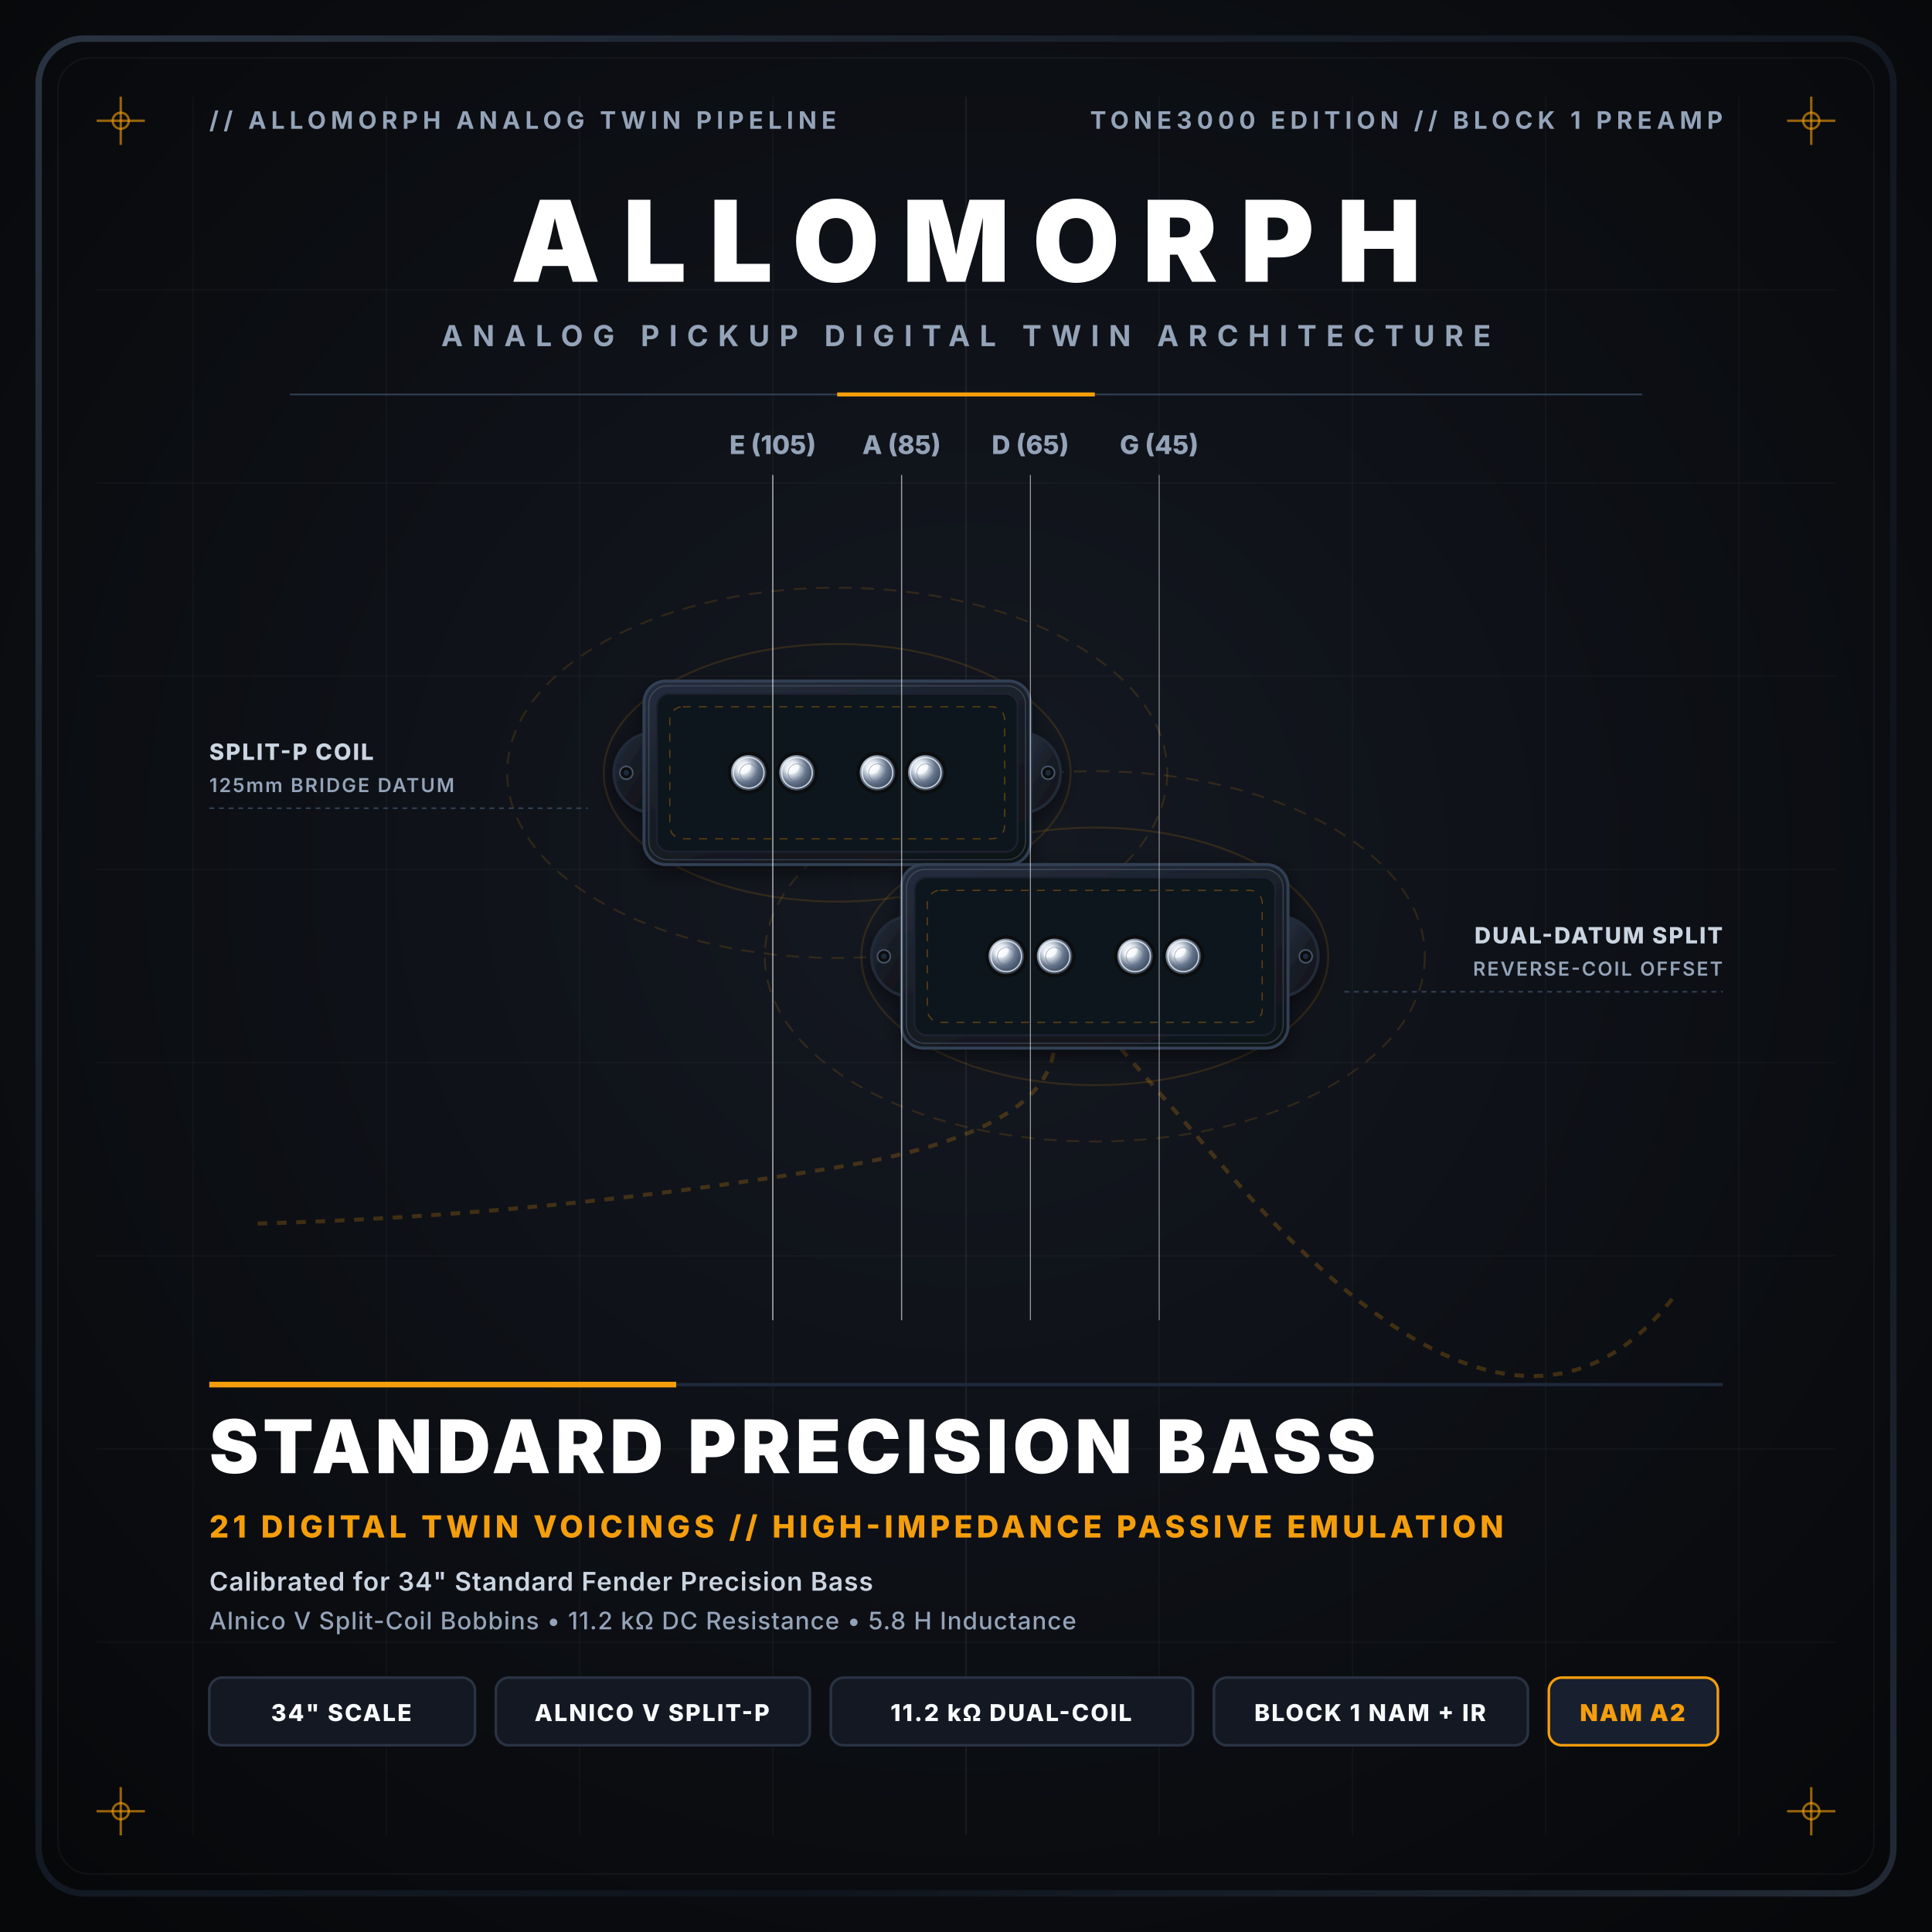
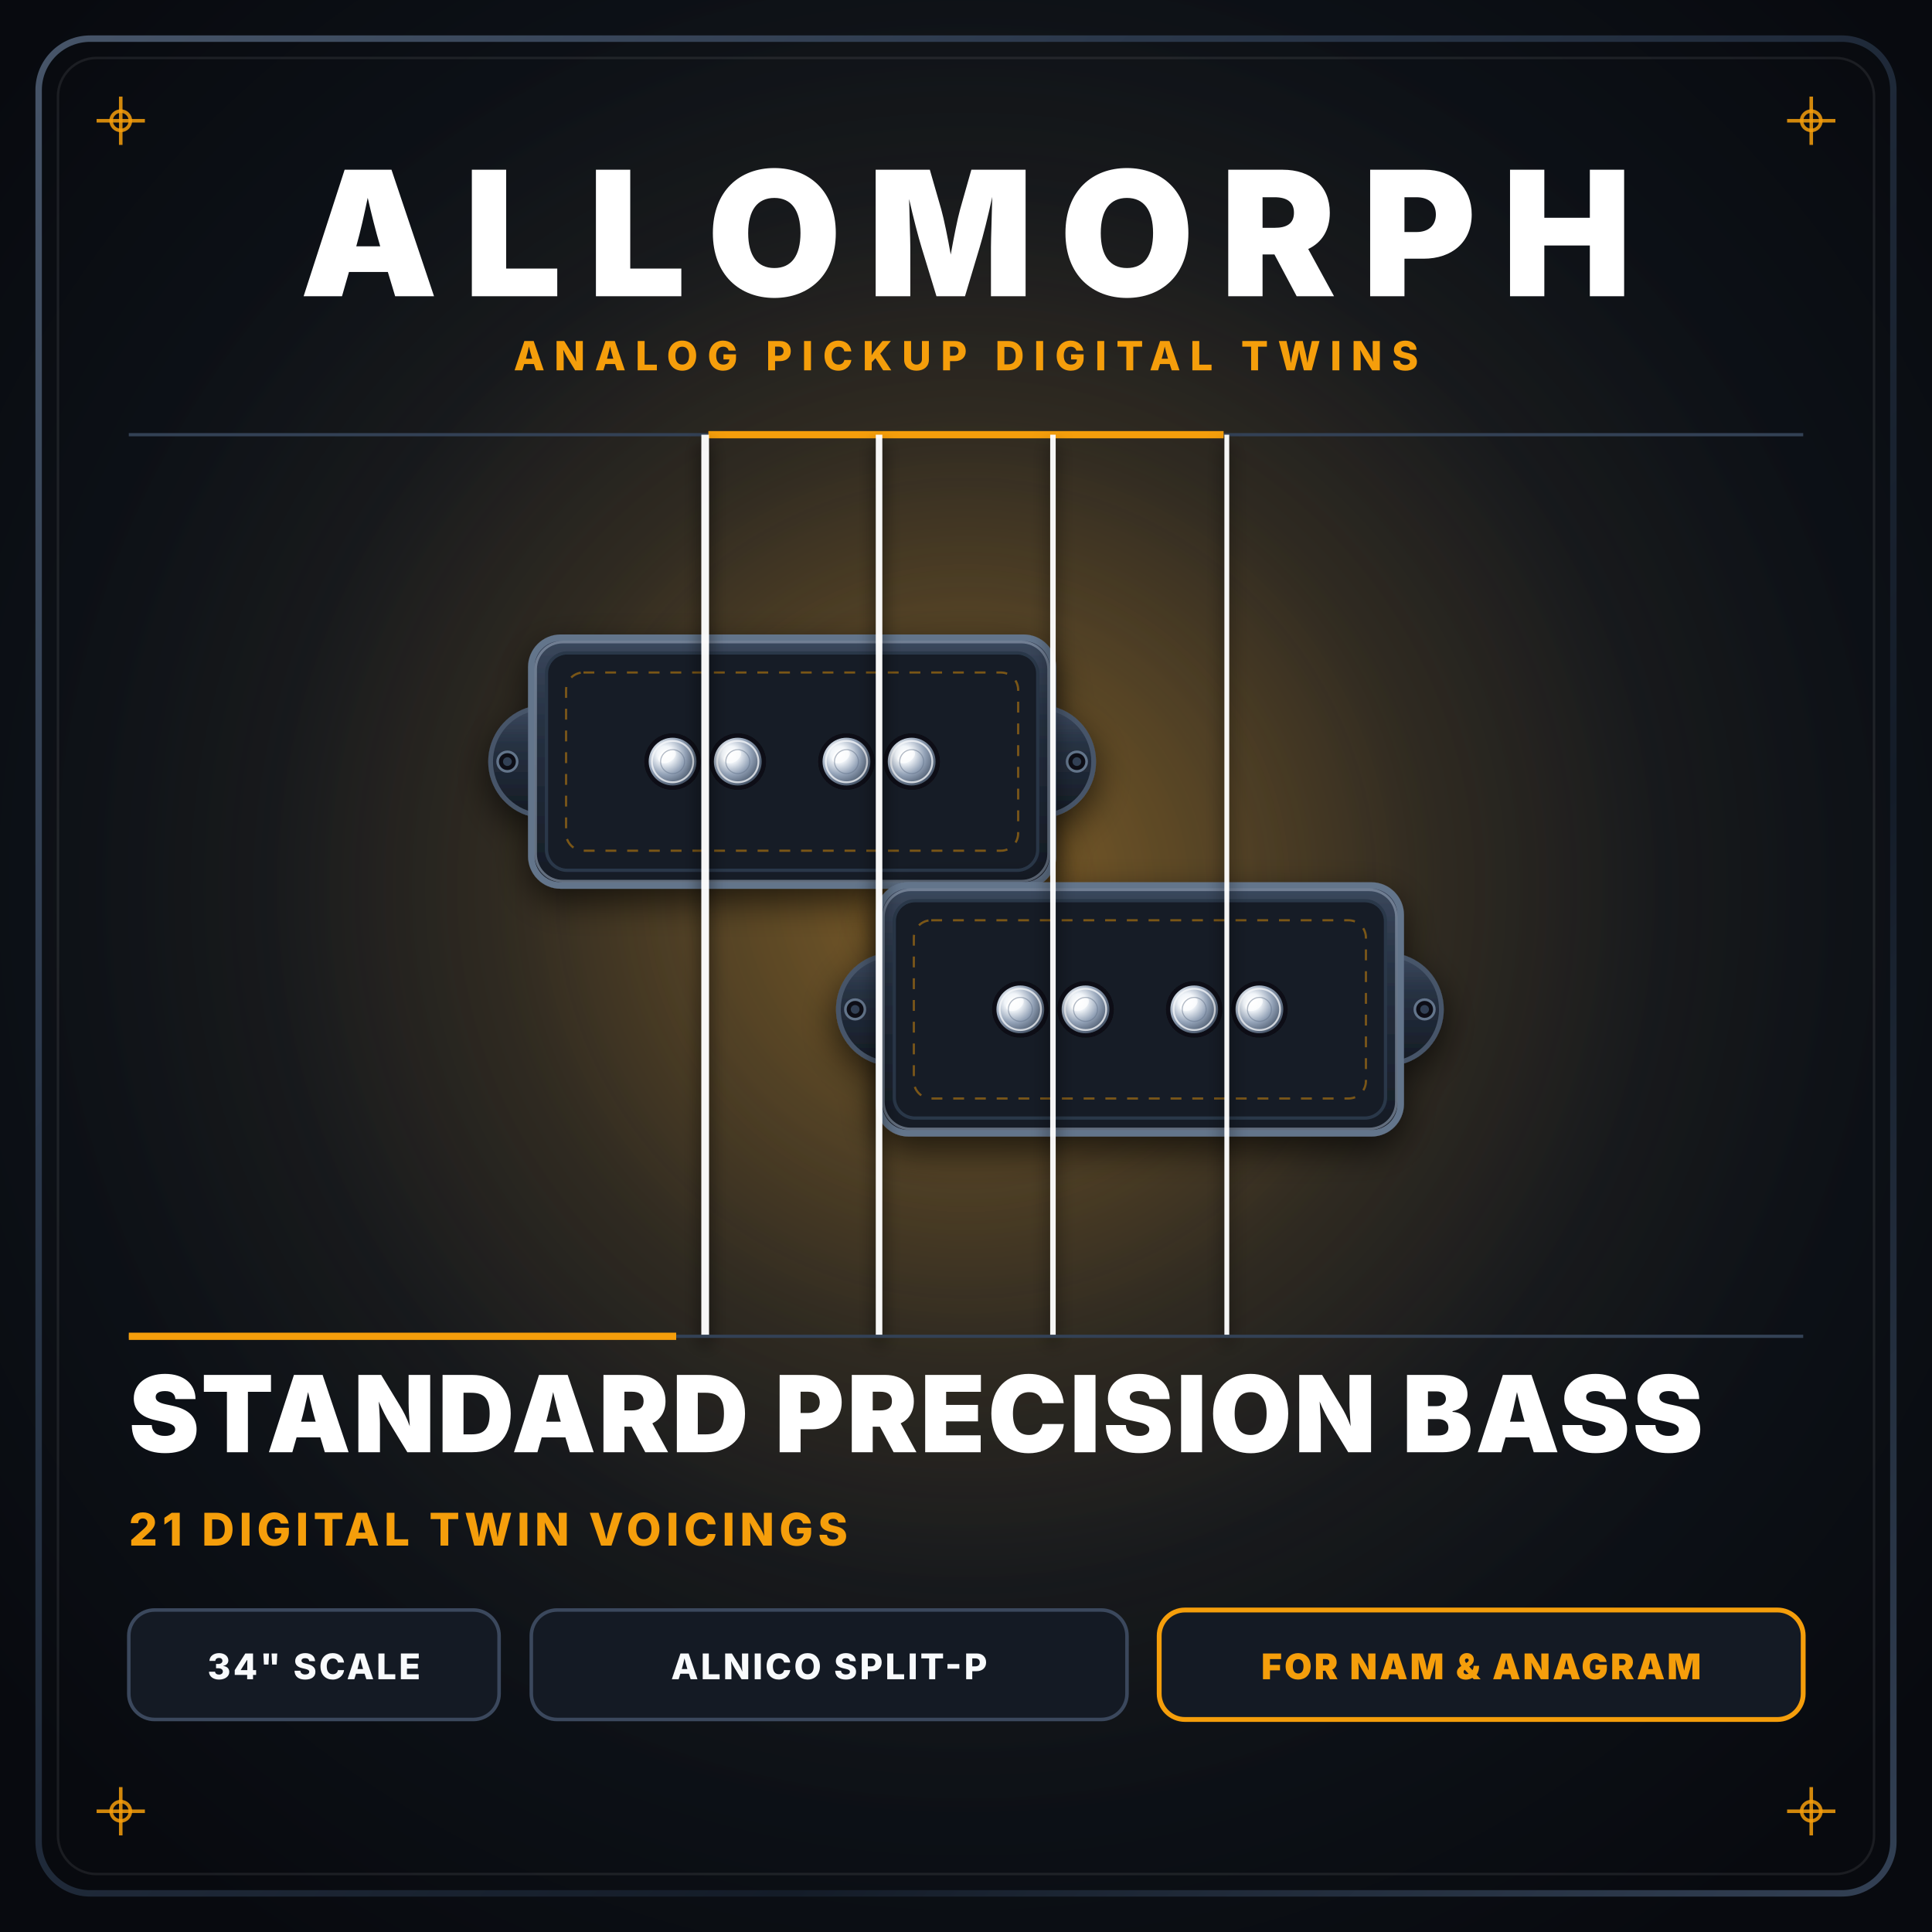
<svg xmlns="http://www.w3.org/2000/svg" viewBox="0 0 1200 1200" width="1200" height="1200">
  <defs>
-     <radialGradient id="bgGrad" cx="50%" cy="45%" r="70%">
-       <stop offset="0%" stop-color="#151922" />
-       <stop offset="45%" stop-color="#0e1117" />
-       <stop offset="100%" stop-color="#07080a" />
+     <radialGradient id="bgGrad" cx="50%" cy="46%" r="65%">
+       <stop offset="0%" stop-color="#222b3b" />
+       <stop offset="35%" stop-color="#151b25" />
+       <stop offset="70%" stop-color="#0d1117" />
+       <stop offset="100%" stop-color="#080a0f" />
    </radialGradient>
    <linearGradient id="bezelGrad" x1="0%" y1="0%" x2="100%" y2="100%">
-       <stop offset="0%" stop-color="#2a3342" />
-       <stop offset="30%" stop-color="#181f2a" />
-       <stop offset="70%" stop-color="#0f141c" />
-       <stop offset="100%" stop-color="#222a36" />
+       <stop offset="0%" stop-color="#475569" />
+       <stop offset="30%" stop-color="#2a374a" />
+       <stop offset="70%" stop-color="#141c28" />
+       <stop offset="100%" stop-color="#334155" />
    </linearGradient>
-     <linearGradient id="coverGrad" x1="20%" y1="0%" x2="80%" y2="100%">
-       <stop offset="0%" stop-color="#242c3b" />
-       <stop offset="50%" stop-color="#181d26" />
-       <stop offset="100%" stop-color="#101319" />
+     <radialGradient id="heroGlow" cx="50%" cy="46%" r="48%">
+       <stop offset="0%" stop-color="#f59e0b" stop-opacity="0.45" />
+       <stop offset="25%" stop-color="#f59e0b" stop-opacity="0.28" />
+       <stop offset="50%" stop-color="#f59e0b" stop-opacity="0.12" />
+       <stop offset="75%" stop-color="#f59e0b" stop-opacity="0.03" />
+       <stop offset="100%" stop-color="#f59e0b" stop-opacity="0.0" />
+     </radialGradient>
+     <linearGradient id="coverGrad" x1="0%" y1="0%" x2="0%" y2="100%">
+       <stop offset="0%" stop-color="#3b485d" />
+       <stop offset="35%" stop-color="#263142" />
+       <stop offset="100%" stop-color="#151b24" />
    </linearGradient>
    <radialGradient id="poleGrad" cx="35%" cy="35%" r="70%">
      <stop offset="0%" stop-color="#ffffff" />
-       <stop offset="25%" stop-color="#e2e8f0" />
-       <stop offset="60%" stop-color="#64748b" />
-       <stop offset="100%" stop-color="#334155" />
+       <stop offset="25%" stop-color="#f1f5f9" />
+       <stop offset="60%" stop-color="#94a3b8" />
+       <stop offset="100%" stop-color="#475569" />
    </radialGradient>
    <linearGradient id="stringGrad" x1="0%" y1="0%" x2="100%" y2="0%">
-       <stop offset="0%" stop-color="#475569" stop-opacity="0.4" />
-       <stop offset="40%" stop-color="#f8fafc" stop-opacity="0.9" />
-       <stop offset="70%" stop-color="#94a3b8" stop-opacity="0.7" />
-       <stop offset="100%" stop-color="#334155" stop-opacity="0.4" />
+       <stop offset="0%" stop-color="#64748b" />
+       <stop offset="25%" stop-color="#ffffff" />
+       <stop offset="60%" stop-color="#cbd5e1" />
+       <stop offset="100%" stop-color="#475569" />
    </linearGradient>
-     <filter id="dropShadow" x="-25%" y="-25%" width="150%" height="150%">
-       <feDropShadow dx="0" dy="18" stdDeviation="16" flood-color="#000000" flood-opacity="0.85" />
-       <feDropShadow dx="0" dy="4" stdDeviation="6" flood-color="#000000" flood-opacity="0.5" />
+     <filter id="dropShadow" x="-50%" y="-50%" width="200%" height="200%">
+       <feDropShadow dx="0" dy="20" stdDeviation="18" flood-color="#000000" flood-opacity="0.92" />
+       <feDropShadow dx="0" dy="6" stdDeviation="8" flood-color="#000000" flood-opacity="0.65" />
+     </filter>
+     <filter id="stringShadow" x="-50%" y="-20%" width="200%" height="140%">
+       <feDropShadow dx="0" dy="4" stdDeviation="4" flood-color="#000000" flood-opacity="0.80" />
    </filter>
  </defs>
  <rect width="1200" height="1200" fill="url(#bgGrad)" />
-   <rect x="24" y="24" width="1152" height="1152" rx="28" fill="none" stroke="url(#bezelGrad)" stroke-width="4" />
-   <rect x="36" y="36" width="1128" height="1128" rx="20" fill="none" stroke="#ffffff" stroke-opacity="0.04" stroke-width="1" />
-   <g stroke="#ffffff" stroke-opacity="0.025" stroke-width="1">
-     <line x1="120" y1="60" x2="120" y2="1140" />
-     <line x1="240" y1="60" x2="240" y2="1140" />
-     <line x1="360" y1="60" x2="360" y2="1140" />
-     <line x1="480" y1="60" x2="480" y2="1140" />
-     <line x1="600" y1="60" x2="600" y2="1140" stroke-opacity="0.06" />
-     <line x1="720" y1="60" x2="720" y2="1140" />
-     <line x1="840" y1="60" x2="840" y2="1140" />
-     <line x1="960" y1="60" x2="960" y2="1140" />
-     <line x1="1080" y1="60" x2="1080" y2="1140" />
-     <line x1="60" y1="180" x2="1140" y2="180" />
-     <line x1="60" y1="300" x2="1140" y2="300" />
-     <line x1="60" y1="420" x2="1140" y2="420" />
-     <line x1="60" y1="540" x2="1140" y2="540" />
-     <line x1="60" y1="660" x2="1140" y2="660" />
-     <line x1="60" y1="780" x2="1140" y2="780" />
-     <line x1="60" y1="900" x2="1140" y2="900" />
-     <line x1="60" y1="1020" x2="1140" y2="1020" />
-   </g>
-   <g stroke="#f59e0b" stroke-width="1.5" stroke-opacity="0.6">
+   <rect width="1200" height="1200" fill="url(#heroGlow)" />
+   <rect x="24" y="24" width="1152" height="1152" rx="32" fill="none" stroke="url(#bezelGrad)" stroke-width="4" />
+   <rect x="36" y="36" width="1128" height="1128" rx="24" fill="none" stroke="#ffffff" stroke-opacity="0.08" stroke-width="1.5" />
+   <g stroke="#f59e0b" stroke-width="2.2" stroke-opacity="0.85">
    <line x1="60" y1="75" x2="90" y2="75" />
    <line x1="75" y1="60" x2="75" y2="90" />
-     <circle cx="75" cy="75" r="5" fill="none" />
+     <circle cx="75" cy="75" r="6" fill="none" />
    <line x1="1110" y1="75" x2="1140" y2="75" />
    <line x1="1125" y1="60" x2="1125" y2="90" />
-     <circle cx="1125" cy="75" r="5" fill="none" />
+     <circle cx="1125" cy="75" r="6" fill="none" />
    <line x1="60" y1="1125" x2="90" y2="1125" />
    <line x1="75" y1="1110" x2="75" y2="1140" />
-     <circle cx="75" cy="1125" r="5" fill="none" />
+     <circle cx="75" cy="1125" r="6" fill="none" />
    <line x1="1110" y1="1125" x2="1140" y2="1125" />
    <line x1="1125" y1="1110" x2="1125" y2="1140" />
-     <circle cx="1125" cy="1125" r="5" fill="none" />
+     <circle cx="1125" cy="1125" r="6" fill="none" />
  </g>
-   <text x="130" y="80" fill="#94a3b8" font-size="15" font-family="system-ui, -apple-system, sans-serif" font-weight="700" letter-spacing="3">// ALLOMORPH ANALOG TWIN PIPELINE</text>
-   <text x="1070" y="80" fill="#94a3b8" font-size="15" font-family="system-ui, -apple-system, sans-serif" font-weight="700" letter-spacing="3" text-anchor="end">TONE3000 EDITION // BLOCK 1 PREAMP</text>
-   <g transform="translate(600, 175)">
-     <text x="0" y="0" fill="#ffffff" font-size="70" font-family="system-ui, -apple-system, sans-serif" font-weight="900" letter-spacing="14" text-anchor="middle">ALLOMORPH</text>
-     <text x="0" y="40" fill="#94a3b8" font-size="18" font-family="system-ui, -apple-system, sans-serif" font-weight="700" letter-spacing="6" text-anchor="middle">ANALOG PICKUP DIGITAL TWIN ARCHITECTURE</text>
+   <g transform="translate(600, 184)">
+     <text x="0" y="0" fill="#ffffff" font-size="108" font-family="system-ui, -apple-system, sans-serif" font-weight="900" letter-spacing="16" text-anchor="middle">ALLOMORPH</text>
+     <text x="0" y="46" fill="#f59e0b" font-size="25" font-family="system-ui, -apple-system, sans-serif" font-weight="800" letter-spacing="6" text-anchor="middle">ANALOG PICKUP DIGITAL TWINS</text>
  </g>
-   <line x1="180" y1="245" x2="1020" y2="245" stroke="#334155" stroke-width="1" />
-   <line x1="520" y1="245" x2="680" y2="245" stroke="#f59e0b" stroke-width="2.5" />
-   <g fill="none" stroke="#f59e0b" stroke-opacity="0.14" stroke-width="1.2">
-     <ellipse cx="520" cy="480" rx="145" ry="80" />
-     <ellipse cx="520" cy="480" rx="205" ry="115" stroke-dasharray="8 6" />
-     <ellipse cx="680" cy="594" rx="145" ry="80" />
-     <ellipse cx="680" cy="594" rx="205" ry="115" stroke-dasharray="8 6" />
-   </g>
-   <path d="M 160 760 Q 340 755 520 725 T 640 605 T 760 725 T 1040 805" fill="none" stroke="#f59e0b" stroke-opacity="0.22" stroke-width="2.5" stroke-dasharray="6 6" />
-   <g filter="url(#dropShadow)">
-     <path d="M 400.0 455.8 A 25 25 0 0 0 400.0 504.2 Z" fill="url(#coverGrad)" stroke="#222938" stroke-width="1.8" />
-     <circle cx="389.0" cy="480.0" r="4.0" fill="#080a0f" stroke="#475569" stroke-width="1" />
-     <circle cx="389.0" cy="480.0" r="1.8" fill="#1e293b" />
-     <path d="M 640.0 455.8 A 25 25 0 0 1 640.0 504.2 Z" fill="url(#coverGrad)" stroke="#222938" stroke-width="1.8" />
-     <circle cx="651.0" cy="480.0" r="4.0" fill="#080a0f" stroke="#475569" stroke-width="1" />
-     <circle cx="651.0" cy="480.0" r="1.8" fill="#1e293b" />
-     <rect x="400.0" y="423.0" width="240.0" height="114.0" rx="13.5" fill="url(#coverGrad)" stroke="#334155" stroke-width="1.8" />
-     <rect x="403.0" y="426.0" width="234.0" height="108.0" rx="11.5" fill="none" stroke="#64748b" stroke-width="0.75" opacity="0.4" />
-     <rect x="408.0" y="431.0" width="224.0" height="98.0" rx="7.5" fill="#0f131a" stroke="#1c2330" stroke-width="1.2" />
-     <rect x="416.0" y="439.0" width="208.0" height="82.0" rx="8" fill="none" stroke="#f59e0b" stroke-width="0.75" stroke-opacity="0.35" stroke-dasharray="5 5" />
-     <g transform="translate(465.0, 480.0)">
-       <circle cx="0" cy="0" r="13.0" fill="#080a0f" opacity="0.85" />
-       <circle cx="0" cy="0" r="11.0" fill="url(#poleGrad)" />
-       <circle cx="0" cy="0" r="9.5" fill="none" stroke="#f8fafc" stroke-width="0.85" opacity="0.75" />
-       <ellipse cx="-2.5" cy="-2.5" rx="4.4" ry="2.8" fill="#ffffff" opacity="0.65" transform="rotate(-30, -2.5, -2.5)" />
-       <circle cx="0" cy="0" r="5.5" fill="none" stroke="#64748b" stroke-width="0.5" opacity="0.5" />
+   <line x1="80" y1="270" x2="1120" y2="270" stroke="#334155" stroke-width="2" />
+   <line x1="440" y1="270" x2="760" y2="270" stroke="#f59e0b" stroke-width="4.5" />
+   <g transform="translate(600, 550.0) scale(1.35) translate(-600, -515)">
+     <g filter="url(#dropShadow)">
+       <path d="M 400.0 433.8 A 25 25 0 0 0 400.0 482.2 Z" fill="url(#coverGrad)" stroke="#475569" stroke-width="2.2" />
+       <circle cx="389.0" cy="458.0" r="4.5" fill="#0d1117" stroke="#64748b" stroke-width="1.2" />
+       <circle cx="389.0" cy="458.0" r="2.0" fill="#334155" />
+       <path d="M 640.0 433.8 A 25 25 0 0 1 640.0 482.2 Z" fill="url(#coverGrad)" stroke="#475569" stroke-width="2.2" />
+       <circle cx="651.0" cy="458.0" r="4.5" fill="#0d1117" stroke="#64748b" stroke-width="1.2" />
+       <circle cx="651.0" cy="458.0" r="2.0" fill="#334155" />
+       <rect x="400.0" y="401.0" width="240.0" height="114.0" rx="13.5" fill="url(#coverGrad)" stroke="#64748b" stroke-width="3.0" />
+       <rect x="402.0" y="403.0" width="236.0" height="110.0" rx="12.5" fill="none" stroke="#94a3b8" stroke-width="1.2" opacity="0.6" />
+       <rect x="407.0" y="408.0" width="226.0" height="100.0" rx="9.5" fill="#161c26" stroke="#2a374a" stroke-width="1.5" />
+       <rect x="416.0" y="417.0" width="208.0" height="82.0" rx="8" fill="none" stroke="#f59e0b" stroke-width="1.0" stroke-opacity="0.45" stroke-dasharray="5 5" />
+       <g transform="translate(465.0, 458.0)">
+         <circle cx="0" cy="0" r="13.0" fill="#080a0f" opacity="0.85" />
+         <circle cx="0" cy="0" r="11.0" fill="url(#poleGrad)" />
+         <circle cx="0" cy="0" r="9.5" fill="none" stroke="#f8fafc" stroke-width="0.85" opacity="0.75" />
+         <ellipse cx="-2.5" cy="-2.5" rx="4.4" ry="2.8" fill="#ffffff" opacity="0.65" transform="rotate(-30, -2.5, -2.5)" />
+         <circle cx="0" cy="0" r="5.5" fill="none" stroke="#64748b" stroke-width="0.5" opacity="0.5" />
+       </g>
+       <g transform="translate(495.0, 458.0)">
+         <circle cx="0" cy="0" r="13.0" fill="#080a0f" opacity="0.85" />
+         <circle cx="0" cy="0" r="11.0" fill="url(#poleGrad)" />
+         <circle cx="0" cy="0" r="9.5" fill="none" stroke="#f8fafc" stroke-width="0.85" opacity="0.75" />
+         <ellipse cx="-2.5" cy="-2.5" rx="4.4" ry="2.8" fill="#ffffff" opacity="0.65" transform="rotate(-30, -2.5, -2.5)" />
+         <circle cx="0" cy="0" r="5.5" fill="none" stroke="#64748b" stroke-width="0.5" opacity="0.5" />
+       </g>
+       <g transform="translate(545.0, 458.0)">
+         <circle cx="0" cy="0" r="13.0" fill="#080a0f" opacity="0.85" />
+         <circle cx="0" cy="0" r="11.0" fill="url(#poleGrad)" />
+         <circle cx="0" cy="0" r="9.5" fill="none" stroke="#f8fafc" stroke-width="0.85" opacity="0.75" />
+         <ellipse cx="-2.5" cy="-2.5" rx="4.4" ry="2.8" fill="#ffffff" opacity="0.65" transform="rotate(-30, -2.5, -2.5)" />
+         <circle cx="0" cy="0" r="5.5" fill="none" stroke="#64748b" stroke-width="0.5" opacity="0.5" />
+       </g>
+       <g transform="translate(575.0, 458.0)">
+         <circle cx="0" cy="0" r="13.0" fill="#080a0f" opacity="0.85" />
+         <circle cx="0" cy="0" r="11.0" fill="url(#poleGrad)" />
+         <circle cx="0" cy="0" r="9.5" fill="none" stroke="#f8fafc" stroke-width="0.85" opacity="0.75" />
+         <ellipse cx="-2.5" cy="-2.5" rx="4.4" ry="2.8" fill="#ffffff" opacity="0.65" transform="rotate(-30, -2.5, -2.5)" />
+         <circle cx="0" cy="0" r="5.5" fill="none" stroke="#64748b" stroke-width="0.5" opacity="0.5" />
+       </g>
    </g>
-     <g transform="translate(495.0, 480.0)">
-       <circle cx="0" cy="0" r="13.0" fill="#080a0f" opacity="0.85" />
-       <circle cx="0" cy="0" r="11.0" fill="url(#poleGrad)" />
-       <circle cx="0" cy="0" r="9.5" fill="none" stroke="#f8fafc" stroke-width="0.85" opacity="0.75" />
-       <ellipse cx="-2.5" cy="-2.5" rx="4.4" ry="2.8" fill="#ffffff" opacity="0.65" transform="rotate(-30, -2.5, -2.5)" />
-       <circle cx="0" cy="0" r="5.5" fill="none" stroke="#64748b" stroke-width="0.5" opacity="0.5" />
+     <g filter="url(#dropShadow)">
+       <path d="M 560.0 547.8 A 25 25 0 0 0 560.0 596.2 Z" fill="url(#coverGrad)" stroke="#475569" stroke-width="2.2" />
+       <circle cx="549.0" cy="572.0" r="4.5" fill="#0d1117" stroke="#64748b" stroke-width="1.2" />
+       <circle cx="549.0" cy="572.0" r="2.0" fill="#334155" />
+       <path d="M 800.0 547.8 A 25 25 0 0 1 800.0 596.2 Z" fill="url(#coverGrad)" stroke="#475569" stroke-width="2.2" />
+       <circle cx="811.0" cy="572.0" r="4.5" fill="#0d1117" stroke="#64748b" stroke-width="1.2" />
+       <circle cx="811.0" cy="572.0" r="2.0" fill="#334155" />
+       <rect x="560.0" y="515.0" width="240.0" height="114.0" rx="13.5" fill="url(#coverGrad)" stroke="#64748b" stroke-width="3.0" />
+       <rect x="562.0" y="517.0" width="236.0" height="110.0" rx="12.5" fill="none" stroke="#94a3b8" stroke-width="1.2" opacity="0.6" />
+       <rect x="567.0" y="522.0" width="226.0" height="100.0" rx="9.5" fill="#161c26" stroke="#2a374a" stroke-width="1.5" />
+       <rect x="576.0" y="531.0" width="208.0" height="82.0" rx="8" fill="none" stroke="#f59e0b" stroke-width="1.0" stroke-opacity="0.45" stroke-dasharray="5 5" />
+       <g transform="translate(625.0, 572.0)">
+         <circle cx="0" cy="0" r="13.0" fill="#080a0f" opacity="0.85" />
+         <circle cx="0" cy="0" r="11.0" fill="url(#poleGrad)" />
+         <circle cx="0" cy="0" r="9.5" fill="none" stroke="#f8fafc" stroke-width="0.85" opacity="0.75" />
+         <ellipse cx="-2.5" cy="-2.5" rx="4.4" ry="2.8" fill="#ffffff" opacity="0.65" transform="rotate(-30, -2.5, -2.5)" />
+         <circle cx="0" cy="0" r="5.5" fill="none" stroke="#64748b" stroke-width="0.5" opacity="0.5" />
+       </g>
+       <g transform="translate(655.0, 572.0)">
+         <circle cx="0" cy="0" r="13.0" fill="#080a0f" opacity="0.85" />
+         <circle cx="0" cy="0" r="11.0" fill="url(#poleGrad)" />
+         <circle cx="0" cy="0" r="9.5" fill="none" stroke="#f8fafc" stroke-width="0.85" opacity="0.75" />
+         <ellipse cx="-2.5" cy="-2.5" rx="4.4" ry="2.8" fill="#ffffff" opacity="0.65" transform="rotate(-30, -2.5, -2.5)" />
+         <circle cx="0" cy="0" r="5.5" fill="none" stroke="#64748b" stroke-width="0.5" opacity="0.5" />
+       </g>
+       <g transform="translate(705.0, 572.0)">
+         <circle cx="0" cy="0" r="13.0" fill="#080a0f" opacity="0.85" />
+         <circle cx="0" cy="0" r="11.0" fill="url(#poleGrad)" />
+         <circle cx="0" cy="0" r="9.5" fill="none" stroke="#f8fafc" stroke-width="0.85" opacity="0.75" />
+         <ellipse cx="-2.5" cy="-2.5" rx="4.4" ry="2.8" fill="#ffffff" opacity="0.65" transform="rotate(-30, -2.5, -2.5)" />
+         <circle cx="0" cy="0" r="5.5" fill="none" stroke="#64748b" stroke-width="0.5" opacity="0.5" />
+       </g>
+       <g transform="translate(735.0, 572.0)">
+         <circle cx="0" cy="0" r="13.0" fill="#080a0f" opacity="0.85" />
+         <circle cx="0" cy="0" r="11.0" fill="url(#poleGrad)" />
+         <circle cx="0" cy="0" r="9.5" fill="none" stroke="#f8fafc" stroke-width="0.85" opacity="0.75" />
+         <ellipse cx="-2.5" cy="-2.5" rx="4.4" ry="2.8" fill="#ffffff" opacity="0.65" transform="rotate(-30, -2.5, -2.5)" />
+         <circle cx="0" cy="0" r="5.5" fill="none" stroke="#64748b" stroke-width="0.5" opacity="0.5" />
+       </g>
    </g>
-     <g transform="translate(545.0, 480.0)">
-       <circle cx="0" cy="0" r="13.0" fill="#080a0f" opacity="0.85" />
-       <circle cx="0" cy="0" r="11.0" fill="url(#poleGrad)" />
-       <circle cx="0" cy="0" r="9.5" fill="none" stroke="#f8fafc" stroke-width="0.85" opacity="0.75" />
-       <ellipse cx="-2.5" cy="-2.5" rx="4.4" ry="2.8" fill="#ffffff" opacity="0.65" transform="rotate(-30, -2.5, -2.5)" />
-       <circle cx="0" cy="0" r="5.5" fill="none" stroke="#64748b" stroke-width="0.5" opacity="0.5" />
-     </g>
-     <g transform="translate(575.0, 480.0)">
-       <circle cx="0" cy="0" r="13.0" fill="#080a0f" opacity="0.85" />
-       <circle cx="0" cy="0" r="11.0" fill="url(#poleGrad)" />
-       <circle cx="0" cy="0" r="9.5" fill="none" stroke="#f8fafc" stroke-width="0.85" opacity="0.75" />
-       <ellipse cx="-2.5" cy="-2.5" rx="4.4" ry="2.8" fill="#ffffff" opacity="0.65" transform="rotate(-30, -2.5, -2.5)" />
-       <circle cx="0" cy="0" r="5.5" fill="none" stroke="#64748b" stroke-width="0.5" opacity="0.5" />
+     <g filter="url(#stringShadow)">
+       <line x1="480.0" y1="307.6" x2="480.0" y2="722.4" stroke="url(#stringGrad)" stroke-width="16.0" />
+       <line x1="480.0" y1="307.6" x2="480.0" y2="722.4" stroke="#ffffff" stroke-width="3.5" opacity="0.95" />
+       <line x1="560.0" y1="307.6" x2="560.0" y2="722.4" stroke="url(#stringGrad)" stroke-width="13.5" />
+       <line x1="560.0" y1="307.6" x2="560.0" y2="722.4" stroke="#ffffff" stroke-width="3.0" opacity="0.95" />
+       <line x1="640.0" y1="307.6" x2="640.0" y2="722.4" stroke="url(#stringGrad)" stroke-width="11.5" />
+       <line x1="640.0" y1="307.6" x2="640.0" y2="722.4" stroke="#ffffff" stroke-width="2.5" opacity="0.95" />
+       <line x1="720.0" y1="307.6" x2="720.0" y2="722.4" stroke="url(#stringGrad)" stroke-width="9.0" />
+       <line x1="720.0" y1="307.6" x2="720.0" y2="722.4" stroke="#ffffff" stroke-width="2.2" opacity="0.95" />
    </g>
  </g>
-   <g filter="url(#dropShadow)">
-     <path d="M 560.0 569.8 A 25 25 0 0 0 560.0 618.2 Z" fill="url(#coverGrad)" stroke="#222938" stroke-width="1.8" />
-     <circle cx="549.0" cy="594.0" r="4.0" fill="#080a0f" stroke="#475569" stroke-width="1" />
-     <circle cx="549.0" cy="594.0" r="1.8" fill="#1e293b" />
-     <path d="M 800.0 569.8 A 25 25 0 0 1 800.0 618.2 Z" fill="url(#coverGrad)" stroke="#222938" stroke-width="1.8" />
-     <circle cx="811.0" cy="594.0" r="4.0" fill="#080a0f" stroke="#475569" stroke-width="1" />
-     <circle cx="811.0" cy="594.0" r="1.8" fill="#1e293b" />
-     <rect x="560.0" y="537.0" width="240.0" height="114.0" rx="13.5" fill="url(#coverGrad)" stroke="#334155" stroke-width="1.8" />
-     <rect x="563.0" y="540.0" width="234.0" height="108.0" rx="11.5" fill="none" stroke="#64748b" stroke-width="0.75" opacity="0.4" />
-     <rect x="568.0" y="545.0" width="224.0" height="98.0" rx="7.5" fill="#0f131a" stroke="#1c2330" stroke-width="1.2" />
-     <rect x="576.0" y="553.0" width="208.0" height="82.0" rx="8" fill="none" stroke="#f59e0b" stroke-width="0.75" stroke-opacity="0.35" stroke-dasharray="5 5" />
-     <g transform="translate(625.0, 594.0)">
-       <circle cx="0" cy="0" r="13.0" fill="#080a0f" opacity="0.85" />
-       <circle cx="0" cy="0" r="11.0" fill="url(#poleGrad)" />
-       <circle cx="0" cy="0" r="9.5" fill="none" stroke="#f8fafc" stroke-width="0.85" opacity="0.75" />
-       <ellipse cx="-2.5" cy="-2.5" rx="4.4" ry="2.8" fill="#ffffff" opacity="0.65" transform="rotate(-30, -2.5, -2.5)" />
-       <circle cx="0" cy="0" r="5.5" fill="none" stroke="#64748b" stroke-width="0.5" opacity="0.5" />
-     </g>
-     <g transform="translate(655.0, 594.0)">
-       <circle cx="0" cy="0" r="13.0" fill="#080a0f" opacity="0.85" />
-       <circle cx="0" cy="0" r="11.0" fill="url(#poleGrad)" />
-       <circle cx="0" cy="0" r="9.5" fill="none" stroke="#f8fafc" stroke-width="0.85" opacity="0.75" />
-       <ellipse cx="-2.5" cy="-2.5" rx="4.4" ry="2.8" fill="#ffffff" opacity="0.65" transform="rotate(-30, -2.5, -2.5)" />
-       <circle cx="0" cy="0" r="5.5" fill="none" stroke="#64748b" stroke-width="0.5" opacity="0.5" />
-     </g>
-     <g transform="translate(705.0, 594.0)">
-       <circle cx="0" cy="0" r="13.0" fill="#080a0f" opacity="0.85" />
-       <circle cx="0" cy="0" r="11.0" fill="url(#poleGrad)" />
-       <circle cx="0" cy="0" r="9.5" fill="none" stroke="#f8fafc" stroke-width="0.85" opacity="0.75" />
-       <ellipse cx="-2.5" cy="-2.5" rx="4.4" ry="2.8" fill="#ffffff" opacity="0.65" transform="rotate(-30, -2.5, -2.5)" />
-       <circle cx="0" cy="0" r="5.5" fill="none" stroke="#64748b" stroke-width="0.5" opacity="0.5" />
-     </g>
-     <g transform="translate(735.0, 594.0)">
-       <circle cx="0" cy="0" r="13.0" fill="#080a0f" opacity="0.85" />
-       <circle cx="0" cy="0" r="11.0" fill="url(#poleGrad)" />
-       <circle cx="0" cy="0" r="9.5" fill="none" stroke="#f8fafc" stroke-width="0.85" opacity="0.75" />
-       <ellipse cx="-2.5" cy="-2.5" rx="4.4" ry="2.8" fill="#ffffff" opacity="0.65" transform="rotate(-30, -2.5, -2.5)" />
-       <circle cx="0" cy="0" r="5.5" fill="none" stroke="#64748b" stroke-width="0.5" opacity="0.5" />
-     </g>
-   </g>
-   <g font-family="system-ui, -apple-system, sans-serif" fill="#cbd5e1" font-weight="800" letter-spacing="1">
-     <text x="130" y="472" font-size="14">SPLIT-P COIL</text>
-     <text x="130" y="492" font-size="12" fill="#94a3b8" font-weight="600">125mm BRIDGE DATUM</text>
-     <line x1="130" y1="502" x2="365" y2="502" stroke="#334155" stroke-dasharray="3 3" stroke-width="1" />
-     <text x="1070" y="586" text-anchor="end" font-size="14">DUAL-DATUM SPLIT</text>
-     <text x="1070" y="606" text-anchor="end" font-size="12" fill="#94a3b8" font-weight="600">REVERSE-COIL OFFSET</text>
-     <line x1="835" y1="616" x2="1070" y2="616" stroke="#334155" stroke-dasharray="3 3" stroke-width="1" />
-   </g>
-   <g>
-     <line x1="480.0" y1="295" x2="480.0" y2="820" stroke="url(#stringGrad)" stroke-width="4.8" />
-     <line x1="480.0" y1="295" x2="480.0" y2="820" stroke="#ffffff" stroke-width="0.8" opacity="0.6" />
-     <text x="480.0" y="282" fill="#94a3b8" font-size="16" font-family="system-ui, -apple-system, sans-serif" font-weight="800" text-anchor="middle">E (105)</text>
-     <line x1="560.0" y1="295" x2="560.0" y2="820" stroke="url(#stringGrad)" stroke-width="3.8" />
-     <line x1="560.0" y1="295" x2="560.0" y2="820" stroke="#ffffff" stroke-width="0.7" opacity="0.6" />
-     <text x="560.0" y="282" fill="#94a3b8" font-size="16" font-family="system-ui, -apple-system, sans-serif" font-weight="800" text-anchor="middle">A (85)</text>
-     <line x1="640.0" y1="295" x2="640.0" y2="820" stroke="url(#stringGrad)" stroke-width="3.0" />
-     <line x1="640.0" y1="295" x2="640.0" y2="820" stroke="#ffffff" stroke-width="0.6" opacity="0.6" />
-     <text x="640.0" y="282" fill="#94a3b8" font-size="16" font-family="system-ui, -apple-system, sans-serif" font-weight="800" text-anchor="middle">D (65)</text>
-     <line x1="720.0" y1="295" x2="720.0" y2="820" stroke="url(#stringGrad)" stroke-width="2.2" />
-     <line x1="720.0" y1="295" x2="720.0" y2="820" stroke="#ffffff" stroke-width="0.5" opacity="0.6" />
-     <text x="720.0" y="282" fill="#94a3b8" font-size="16" font-family="system-ui, -apple-system, sans-serif" font-weight="800" text-anchor="middle">G (45)</text>
-   </g>
-   <line x1="130" y1="860" x2="1070" y2="860" stroke="#1e293b" stroke-width="2" />
-   <line x1="130" y1="860" x2="420" y2="860" stroke="#f59e0b" stroke-width="3.5" />
-   <text x="130" y="915" fill="#ffffff" font-size="46" font-family="system-ui, -apple-system, sans-serif" font-weight="900" letter-spacing="3">STANDARD PRECISION BASS</text>
-   <text x="130" y="955" fill="#f59e0b" font-size="19" font-family="system-ui, -apple-system, sans-serif" font-weight="800" letter-spacing="2.5">21 DIGITAL TWIN VOICINGS  //  HIGH-IMPEDANCE PASSIVE EMULATION</text>
-   <text x="130" y="988" fill="#cbd5e1" font-size="16" font-family="system-ui, -apple-system, sans-serif" font-weight="600" letter-spacing="0.5">Calibrated for 34" Standard Fender Precision Bass</text>
-   <text x="130" y="1012" fill="#94a3b8" font-size="15" font-family="system-ui, -apple-system, sans-serif" font-weight="500" letter-spacing="0.5">Alnico V Split-Coil Bobbins • 11.2 kΩ DC Resistance • 5.8 H Inductance</text>
-   <g transform="translate(130, 1042)">
-     <rect x="0" y="0" width="165" height="42" rx="8" fill="#141822" stroke="#2a3344" stroke-width="1.6" />
-     <text x="82" y="27" fill="#f8fafc" font-size="14.5" font-family="system-ui, -apple-system, sans-serif" font-weight="800" letter-spacing="1" text-anchor="middle">34" SCALE</text>
-     <rect x="178" y="0" width="195" height="42" rx="8" fill="#141822" stroke="#2a3344" stroke-width="1.6" />
-     <text x="275" y="27" fill="#f8fafc" font-size="14.5" font-family="system-ui, -apple-system, sans-serif" font-weight="800" letter-spacing="1" text-anchor="middle">ALNICO V SPLIT-P</text>
-     <rect x="386" y="0" width="225" height="42" rx="8" fill="#141822" stroke="#2a3344" stroke-width="1.6" />
-     <text x="498" y="27" fill="#f8fafc" font-size="14.5" font-family="system-ui, -apple-system, sans-serif" font-weight="800" letter-spacing="1" text-anchor="middle">11.2 kΩ DUAL-COIL</text>
-     <rect x="624" y="0" width="195" height="42" rx="8" fill="#141822" stroke="#2a3344" stroke-width="1.6" />
-     <text x="721" y="27" fill="#f8fafc" font-size="14.5" font-family="system-ui, -apple-system, sans-serif" font-weight="800" letter-spacing="1" text-anchor="middle">BLOCK 1 NAM + IR</text>
-     <rect x="832" y="0" width="105" height="42" rx="8" fill="#182030" stroke="#f59e0b" stroke-width="1.6" />
-     <text x="884" y="27" fill="#f59e0b" font-size="14.5" font-family="system-ui, -apple-system, sans-serif" font-weight="900" letter-spacing="1" text-anchor="middle">NAM A2</text>
+   <line x1="80" y1="830" x2="1120" y2="830" stroke="#334155" stroke-width="2" />
+   <line x1="80" y1="830" x2="420" y2="830" stroke="#f59e0b" stroke-width="4.5" />
+   <text x="80" y="902" fill="#ffffff" font-size="66" font-family="system-ui, -apple-system, sans-serif" font-weight="900" letter-spacing="1.5">STANDARD PRECISION BASS</text>
+   <text x="80" y="960" fill="#f59e0b" font-size="28" font-family="system-ui, -apple-system, sans-serif" font-weight="800" letter-spacing="3.0">21 DIGITAL TWIN VOICINGS</text>
+   <g transform="translate(0, 1000)">
+     <rect x="80" y="0" width="230" height="68" rx="16" fill="#141a24" stroke="#3b485d" stroke-width="2.2" />
+     <text x="195" y="43" fill="#f8fafc" font-size="22" font-family="system-ui, -apple-system, sans-serif" font-weight="800" letter-spacing="1.5" text-anchor="middle">34" SCALE</text>
+     <rect x="330" y="0" width="370" height="68" rx="16" fill="#141a24" stroke="#3b485d" stroke-width="2.2" />
+     <text x="515" y="43" fill="#f8fafc" font-size="22" font-family="system-ui, -apple-system, sans-serif" font-weight="800" letter-spacing="1.5" text-anchor="middle">ALNICO SPLIT-P</text>
+     <rect x="720" y="0" width="400" height="68" rx="16" fill="#141a24" stroke="#f59e0b" stroke-width="3.0" />
+     <text x="920" y="43" fill="#f59e0b" font-size="22" font-family="system-ui, -apple-system, sans-serif" font-weight="900" letter-spacing="1.5" text-anchor="middle">FOR NAM &amp; ANAGRAM</text>
  </g>
</svg>
